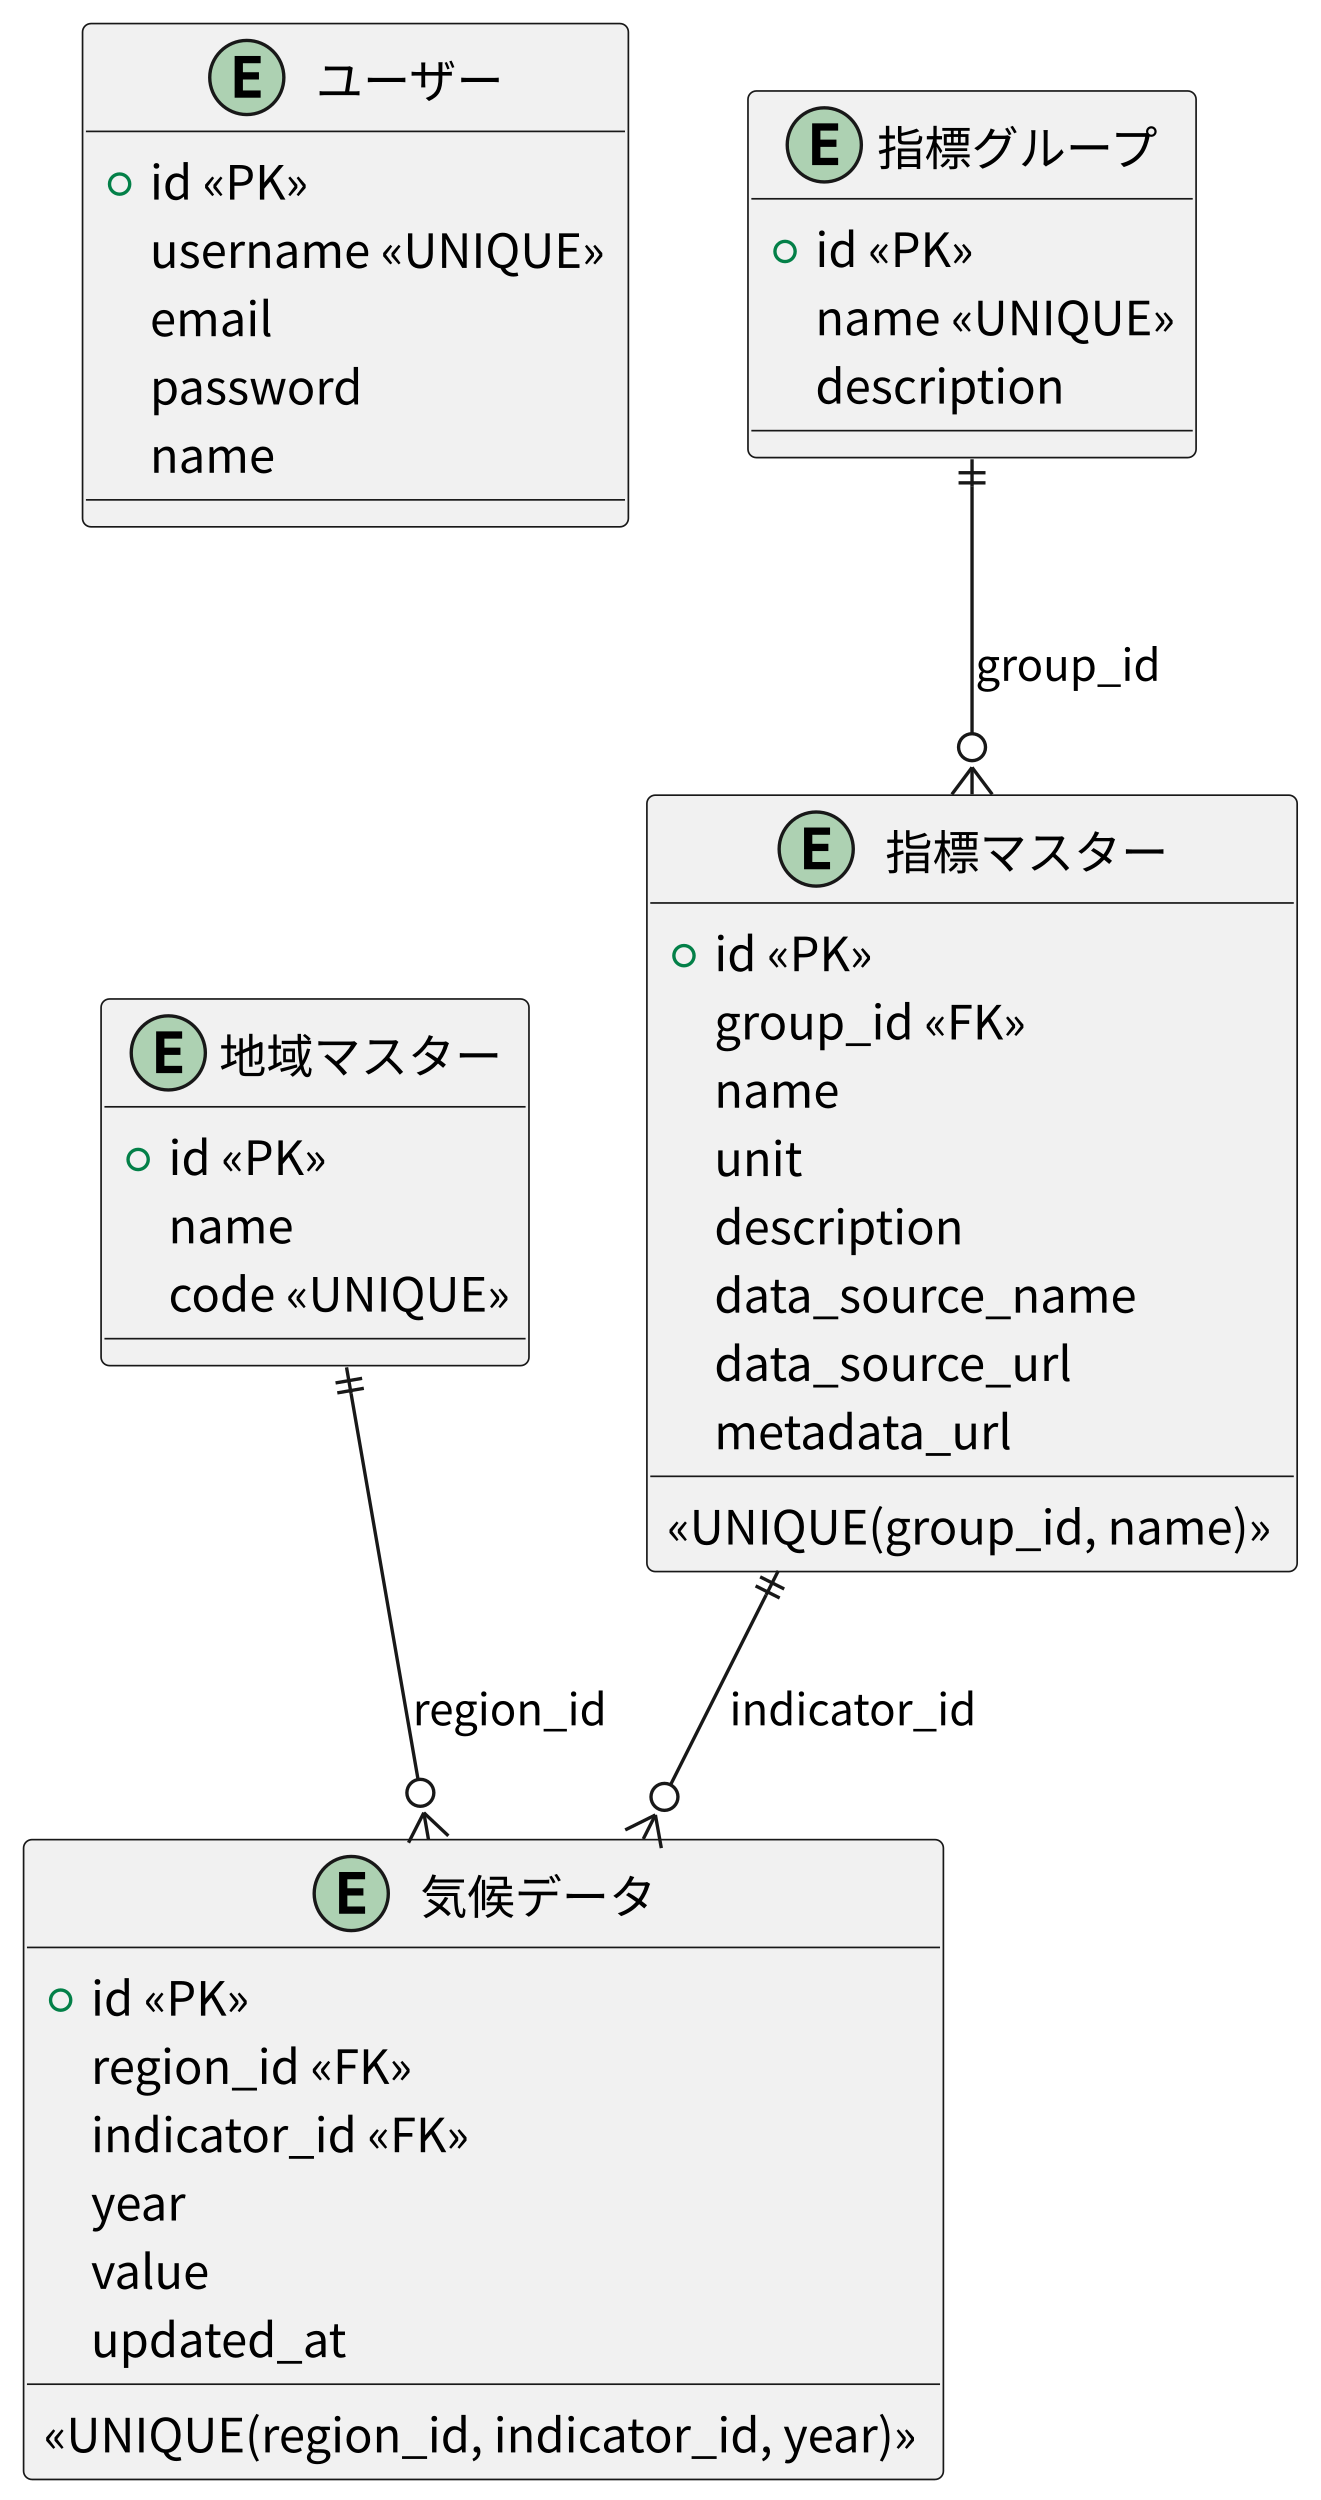
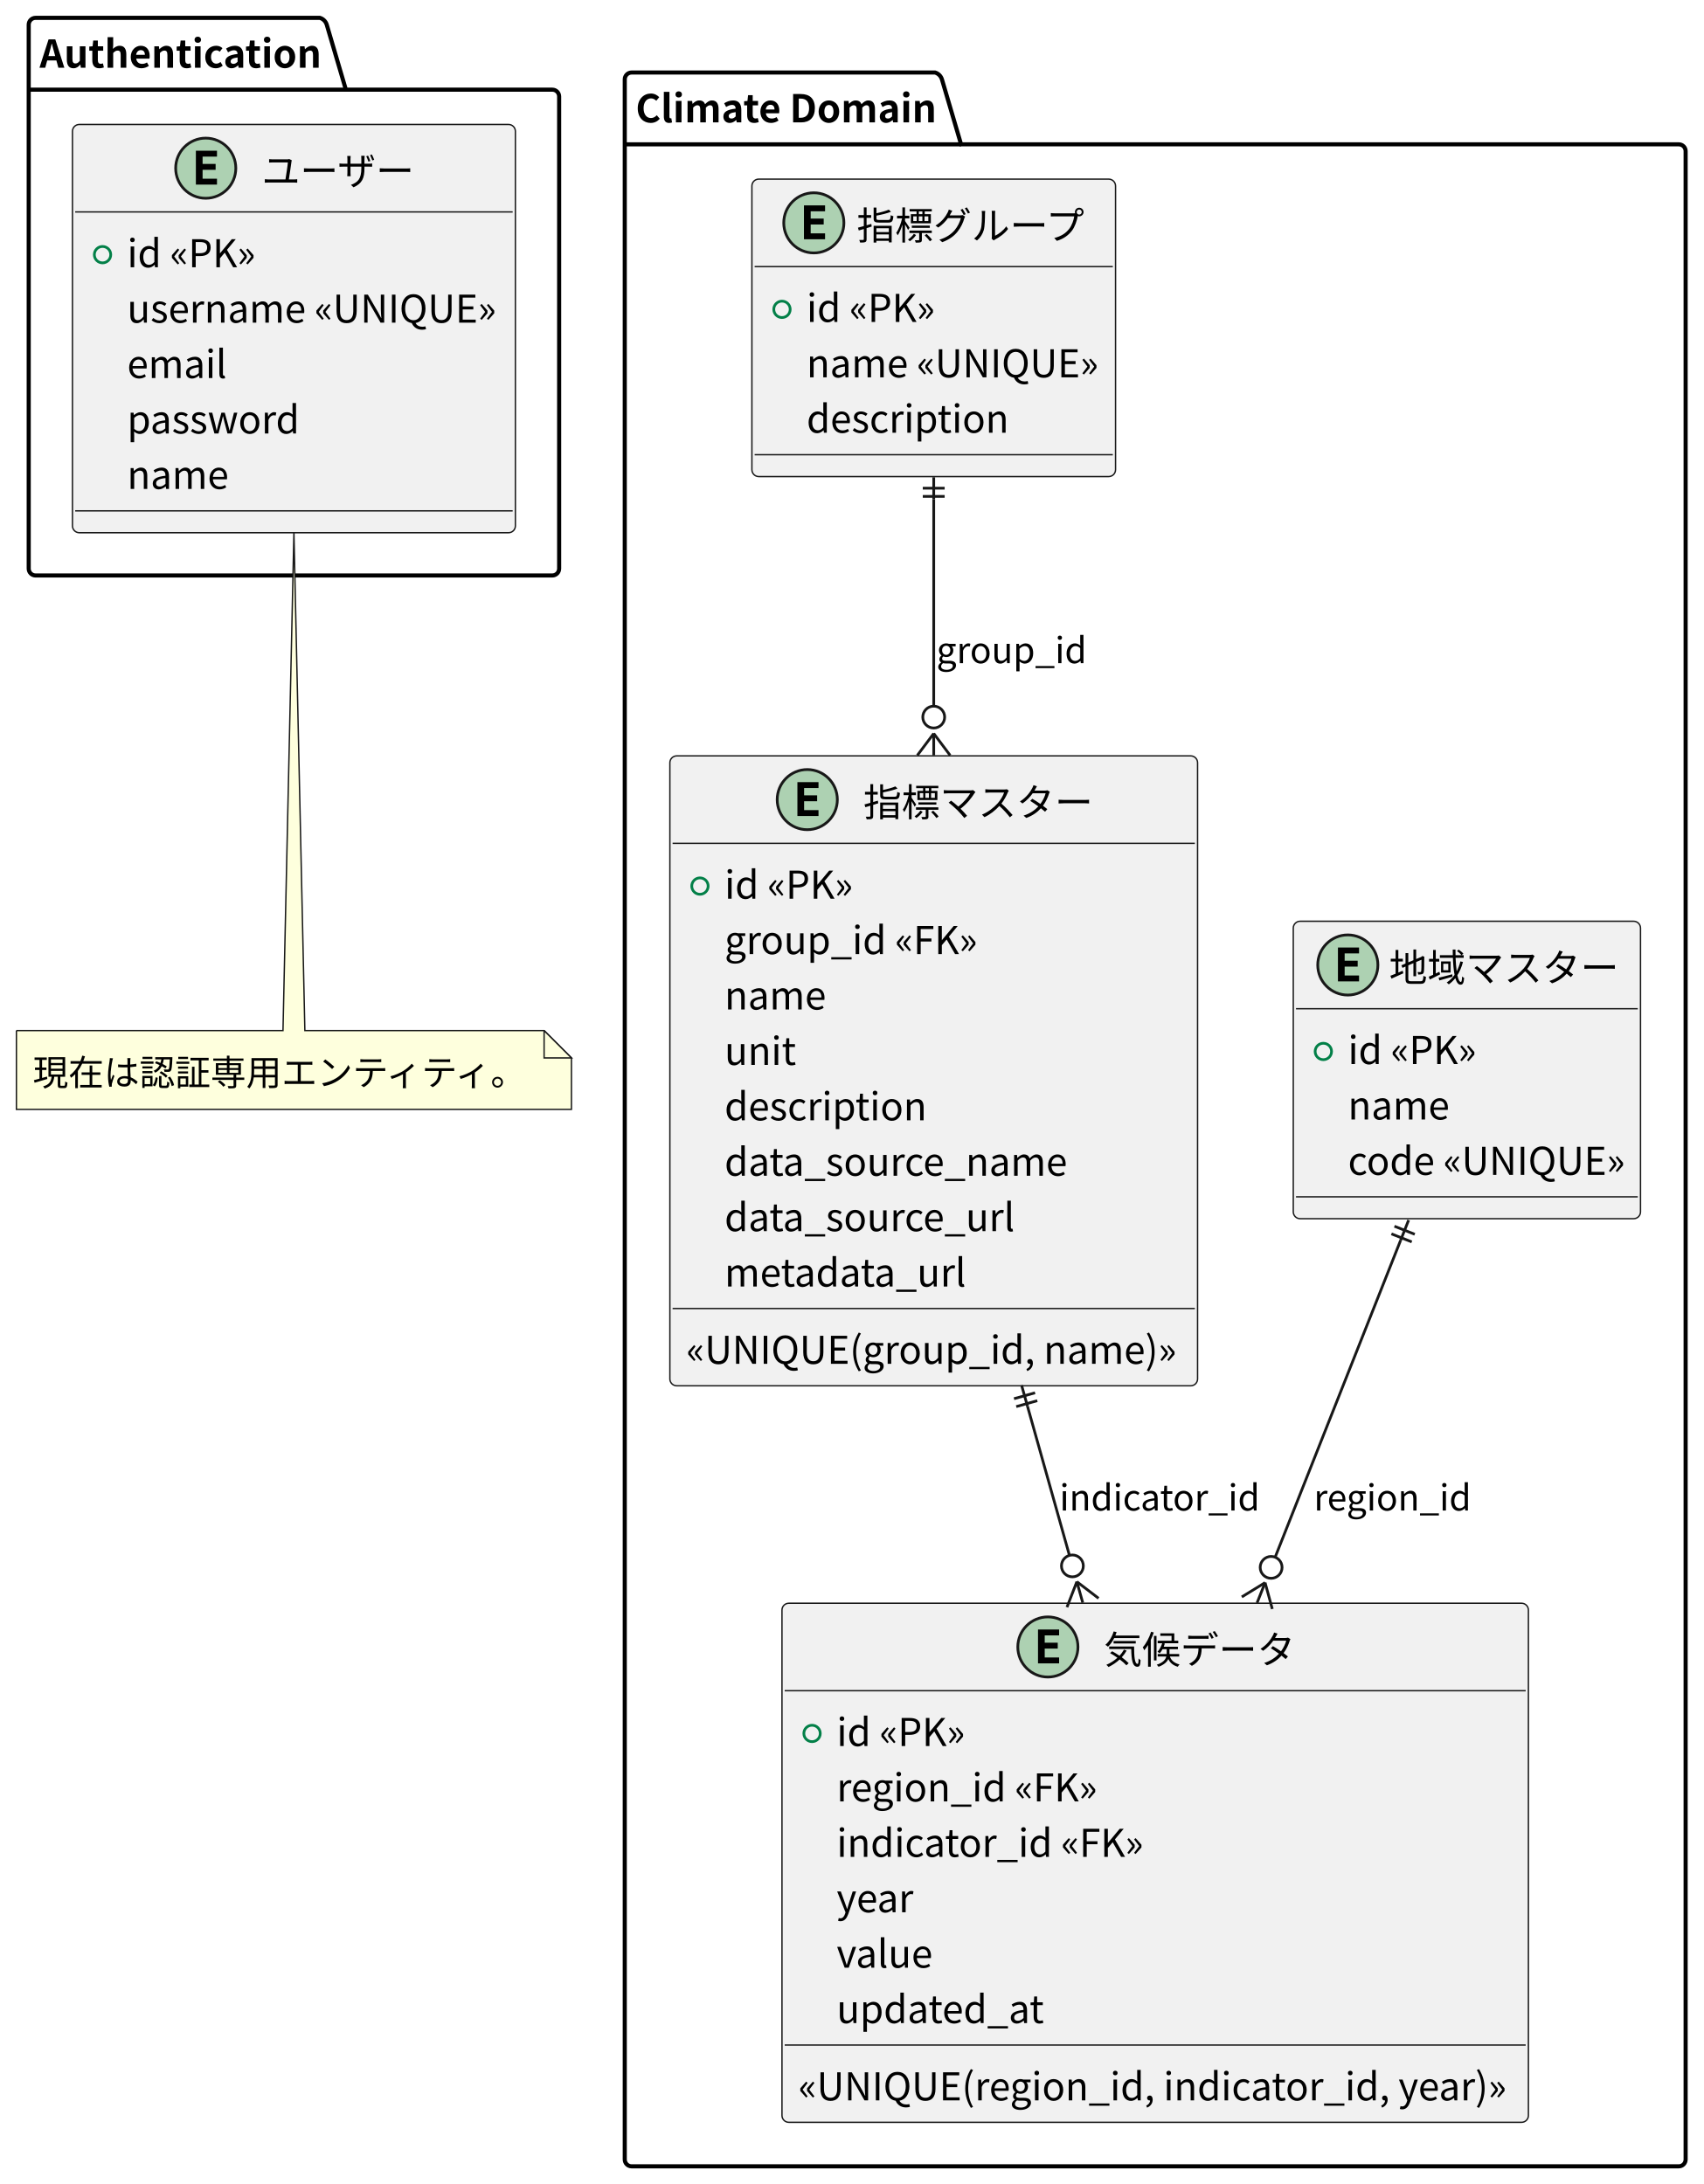
- <svg xmlns="http://www.w3.org/2000/svg" contentStyleType="text/css" height="742px" preserveAspectRatio="none" style="width:392px;height:742px;background:#FFFFFF;" version="1.1" viewBox="0 0 392 742" width="392px" zoomAndPan="magnify">
+ <svg xmlns="http://www.w3.org/2000/svg" contentStyleType="text/css" height="799px" preserveAspectRatio="none" style="width:623px;height:799px;background:#FFFFFF;" version="1.1" viewBox="0 0 623 799" width="623px" zoomAndPan="magnify">
  <defs />
  <g>
+     <g id="cluster_Authentication">
+       <path d="M13,6.532 L117,6.532 A3.75,3.75 0 0 1 119.5,9.032 L126.5,32.804 L202,32.804 A2.5,2.5 0 0 1 204.5,35.304 L204.5,208.032 A2.5,2.5 0 0 1 202,210.532 L13,210.532 A2.5,2.5 0 0 1 10.5,208.032 L10.5,9.032 A2.5,2.5 0 0 1 13,6.532 " fill="none" style="stroke:#000000;stroke-width:1.5;" />
+       <line style="stroke:#000000;stroke-width:1.5;" x1="10.5" x2="126.5" y1="32.804" y2="32.804" />
+       <text fill="#000000" font-family="Noto Sans CJK JP" font-size="14" font-weight="bold" lengthAdjust="spacing" textLength="103" x="14.5" y="24.772">Authentication</text>
+     </g>
+     <g id="cluster_Climate Domain">
+       <path d="M231,26.532 L342,26.532 A3.75,3.75 0 0 1 344.5,29.032 L351.5,52.804 L614,52.804 A2.5,2.5 0 0 1 616.5,55.304 L616.5,790.032 A2.5,2.5 0 0 1 614,792.532 L231,792.532 A2.5,2.5 0 0 1 228.5,790.032 L228.5,29.032 A2.5,2.5 0 0 1 231,26.532 " fill="none" style="stroke:#000000;stroke-width:1.5;" />
+       <line style="stroke:#000000;stroke-width:1.5;" x1="228.5" x2="351.5" y1="52.804" y2="52.804" />
+       <text fill="#000000" font-family="Noto Sans CJK JP" font-size="14" font-weight="bold" lengthAdjust="spacing" textLength="110" x="232.5" y="44.772">Climate Domain</text>
+     </g>
    <g id="elem_User">
-       <rect codeLine="3" fill="#F1F1F1" height="149.36" id="User" rx="2.5" ry="2.5" style="stroke:#181818;stroke-width:0.5;" width="162" x="24.5" y="7" />
-       <ellipse cx="73.25" cy="23" fill="#ADD1B2" rx="11" ry="11" style="stroke:#181818;stroke-width:1.0;" />
-       <path d="M77.359,29 L69.641,29 L69.641,16.609 L77.359,16.609 L77.359,18.766 L72.094,18.766 L72.094,21.438 L76.859,21.438 L76.859,23.594 L72.094,23.594 L72.094,26.844 L77.359,26.844 L77.359,29 Z " fill="#000000" />
-       <text fill="#000000" font-family="Noto Sans CJK JP" font-size="14" lengthAdjust="spacing" textLength="56" x="93.75" y="29.104">ユーザー</text>
-       <line style="stroke:#181818;stroke-width:0.5;" x1="25.5" x2="185.5" y1="39" y2="39" />
-       <ellipse cx="35.5" cy="54.636" fill="none" rx="3" ry="3" style="stroke:#038048;stroke-width:1.0;" />
-       <text fill="#000000" font-family="Noto Sans CJK JP" font-size="14" lengthAdjust="spacing" textLength="48" x="44.5" y="59.24">id «PK»</text>
-       <text fill="#000000" font-family="Noto Sans CJK JP" font-size="14" lengthAdjust="spacing" textLength="136" x="44.5" y="79.512">username «UNIQUE»</text>
-       <text fill="#000000" font-family="Noto Sans CJK JP" font-size="14" lengthAdjust="spacing" textLength="37" x="44.5" y="99.784">email</text>
-       <text fill="#000000" font-family="Noto Sans CJK JP" font-size="14" lengthAdjust="spacing" textLength="64" x="44.5" y="120.056">password</text>
-       <text fill="#000000" font-family="Noto Sans CJK JP" font-size="14" lengthAdjust="spacing" textLength="38" x="44.5" y="140.328">name</text>
-       <line style="stroke:#181818;stroke-width:0.5;" x1="25.5" x2="185.5" y1="148.36" y2="148.36" />
+       <rect codeLine="4" fill="#F1F1F1" height="149.36" id="User" rx="2.5" ry="2.5" style="stroke:#181818;stroke-width:0.5;" width="162" x="26.5" y="45.532" />
+       <ellipse cx="75.25" cy="61.532" fill="#ADD1B2" rx="11" ry="11" style="stroke:#181818;stroke-width:1.0;" />
+       <path d="M79.359,67.532 L71.641,67.532 L71.641,55.141 L79.359,55.141 L79.359,57.298 L74.094,57.298 L74.094,59.969 L78.859,59.969 L78.859,62.126 L74.094,62.126 L74.094,65.376 L79.359,65.376 L79.359,67.532 Z " fill="#000000" />
+       <text fill="#000000" font-family="Noto Sans CJK JP" font-size="14" lengthAdjust="spacing" textLength="56" x="95.75" y="67.636">ユーザー</text>
+       <line style="stroke:#181818;stroke-width:0.5;" x1="27.5" x2="187.5" y1="77.532" y2="77.532" />
+       <ellipse cx="37.5" cy="93.168" fill="none" rx="3" ry="3" style="stroke:#038048;stroke-width:1.0;" />
+       <text fill="#000000" font-family="Noto Sans CJK JP" font-size="14" lengthAdjust="spacing" textLength="48" x="46.5" y="97.772">id «PK»</text>
+       <text fill="#000000" font-family="Noto Sans CJK JP" font-size="14" lengthAdjust="spacing" textLength="136" x="46.5" y="118.044">username «UNIQUE»</text>
+       <text fill="#000000" font-family="Noto Sans CJK JP" font-size="14" lengthAdjust="spacing" textLength="37" x="46.5" y="138.316">email</text>
+       <text fill="#000000" font-family="Noto Sans CJK JP" font-size="14" lengthAdjust="spacing" textLength="64" x="46.5" y="158.588">password</text>
+       <text fill="#000000" font-family="Noto Sans CJK JP" font-size="14" lengthAdjust="spacing" textLength="38" x="46.5" y="178.86">name</text>
+       <line style="stroke:#181818;stroke-width:0.5;" x1="27.5" x2="187.5" y1="186.892" y2="186.892" />
    </g>
    <g id="elem_Region">
-       <rect codeLine="11" fill="#F1F1F1" height="108.816" id="Region" rx="2.5" ry="2.5" style="stroke:#181818;stroke-width:0.5;" width="127" x="30" y="296.5" />
-       <ellipse cx="49.95" cy="312.5" fill="#ADD1B2" rx="11" ry="11" style="stroke:#181818;stroke-width:1.0;" />
-       <path d="M54.059,318.5 L46.341,318.5 L46.341,306.109 L54.059,306.109 L54.059,308.266 L48.794,308.266 L48.794,310.938 L53.559,310.938 L53.559,313.094 L48.794,313.094 L48.794,316.344 L54.059,316.344 L54.059,318.5 Z " fill="#000000" />
-       <text fill="#000000" font-family="Noto Sans CJK JP" font-size="14" lengthAdjust="spacing" textLength="84" x="65.05" y="318.604">地域マスター</text>
-       <line style="stroke:#181818;stroke-width:0.5;" x1="31" x2="156" y1="328.5" y2="328.5" />
-       <ellipse cx="41" cy="344.136" fill="none" rx="3" ry="3" style="stroke:#038048;stroke-width:1.0;" />
-       <text fill="#000000" font-family="Noto Sans CJK JP" font-size="14" lengthAdjust="spacing" textLength="48" x="50" y="348.74">id «PK»</text>
-       <text fill="#000000" font-family="Noto Sans CJK JP" font-size="14" lengthAdjust="spacing" textLength="38" x="50" y="369.012">name</text>
-       <text fill="#000000" font-family="Noto Sans CJK JP" font-size="14" lengthAdjust="spacing" textLength="101" x="50" y="389.284">code «UNIQUE»</text>
-       <line style="stroke:#181818;stroke-width:0.5;" x1="31" x2="156" y1="397.316" y2="397.316" />
+       <rect codeLine="15" fill="#F1F1F1" height="108.816" id="Region" rx="2.5" ry="2.5" style="stroke:#181818;stroke-width:0.5;" width="127" x="473" y="337.032" />
+       <ellipse cx="492.95" cy="353.032" fill="#ADD1B2" rx="11" ry="11" style="stroke:#181818;stroke-width:1.0;" />
+       <path d="M497.059,359.032 L489.341,359.032 L489.341,346.641 L497.059,346.641 L497.059,348.798 L491.794,348.798 L491.794,351.469 L496.559,351.469 L496.559,353.626 L491.794,353.626 L491.794,356.876 L497.059,356.876 L497.059,359.032 Z " fill="#000000" />
+       <text fill="#000000" font-family="Noto Sans CJK JP" font-size="14" lengthAdjust="spacing" textLength="84" x="508.05" y="359.136">地域マスター</text>
+       <line style="stroke:#181818;stroke-width:0.5;" x1="474" x2="599" y1="369.032" y2="369.032" />
+       <ellipse cx="484" cy="384.668" fill="none" rx="3" ry="3" style="stroke:#038048;stroke-width:1.0;" />
+       <text fill="#000000" font-family="Noto Sans CJK JP" font-size="14" lengthAdjust="spacing" textLength="48" x="493" y="389.272">id «PK»</text>
+       <text fill="#000000" font-family="Noto Sans CJK JP" font-size="14" lengthAdjust="spacing" textLength="38" x="493" y="409.544">name</text>
+       <text fill="#000000" font-family="Noto Sans CJK JP" font-size="14" lengthAdjust="spacing" textLength="101" x="493" y="429.816">code «UNIQUE»</text>
+       <line style="stroke:#181818;stroke-width:0.5;" x1="474" x2="599" y1="437.848" y2="437.848" />
    </g>
    <g id="elem_IndicatorGroup">
-       <rect codeLine="17" fill="#F1F1F1" height="108.816" id="IndicatorGroup" rx="2.5" ry="2.5" style="stroke:#181818;stroke-width:0.5;" width="133" x="222" y="27" />
-       <ellipse cx="244.65" cy="43" fill="#ADD1B2" rx="11" ry="11" style="stroke:#181818;stroke-width:1.0;" />
-       <path d="M248.759,49 L241.041,49 L241.041,36.609 L248.759,36.609 L248.759,38.766 L243.494,38.766 L243.494,41.438 L248.259,41.438 L248.259,43.594 L243.494,43.594 L243.494,46.844 L248.759,46.844 L248.759,49 Z " fill="#000000" />
-       <text fill="#000000" font-family="Noto Sans CJK JP" font-size="14" lengthAdjust="spacing" textLength="84" x="260.35" y="49.104">指標グループ</text>
-       <line style="stroke:#181818;stroke-width:0.5;" x1="223" x2="354" y1="59" y2="59" />
-       <ellipse cx="233" cy="74.636" fill="none" rx="3" ry="3" style="stroke:#038048;stroke-width:1.0;" />
-       <text fill="#000000" font-family="Noto Sans CJK JP" font-size="14" lengthAdjust="spacing" textLength="48" x="242" y="79.24">id «PK»</text>
-       <text fill="#000000" font-family="Noto Sans CJK JP" font-size="14" lengthAdjust="spacing" textLength="107" x="242" y="99.512">name «UNIQUE»</text>
-       <text fill="#000000" font-family="Noto Sans CJK JP" font-size="14" lengthAdjust="spacing" textLength="75" x="242" y="119.784">description</text>
-       <line style="stroke:#181818;stroke-width:0.5;" x1="223" x2="354" y1="127.816" y2="127.816" />
+       <rect codeLine="21" fill="#F1F1F1" height="108.816" id="IndicatorGroup" rx="2.5" ry="2.5" style="stroke:#181818;stroke-width:0.5;" width="133" x="275" y="65.532" />
+       <ellipse cx="297.65" cy="81.532" fill="#ADD1B2" rx="11" ry="11" style="stroke:#181818;stroke-width:1.0;" />
+       <path d="M301.759,87.532 L294.041,87.532 L294.041,75.141 L301.759,75.141 L301.759,77.298 L296.494,77.298 L296.494,79.969 L301.259,79.969 L301.259,82.126 L296.494,82.126 L296.494,85.376 L301.759,85.376 L301.759,87.532 Z " fill="#000000" />
+       <text fill="#000000" font-family="Noto Sans CJK JP" font-size="14" lengthAdjust="spacing" textLength="84" x="313.35" y="87.636">指標グループ</text>
+       <line style="stroke:#181818;stroke-width:0.5;" x1="276" x2="407" y1="97.532" y2="97.532" />
+       <ellipse cx="286" cy="113.168" fill="none" rx="3" ry="3" style="stroke:#038048;stroke-width:1.0;" />
+       <text fill="#000000" font-family="Noto Sans CJK JP" font-size="14" lengthAdjust="spacing" textLength="48" x="295" y="117.772">id «PK»</text>
+       <text fill="#000000" font-family="Noto Sans CJK JP" font-size="14" lengthAdjust="spacing" textLength="107" x="295" y="138.044">name «UNIQUE»</text>
+       <text fill="#000000" font-family="Noto Sans CJK JP" font-size="14" lengthAdjust="spacing" textLength="75" x="295" y="158.316">description</text>
+       <line style="stroke:#181818;stroke-width:0.5;" x1="276" x2="407" y1="166.348" y2="166.348" />
    </g>
    <g id="elem_Indicator">
-       <rect codeLine="23" fill="#F1F1F1" height="230.447" id="Indicator" rx="2.5" ry="2.5" style="stroke:#181818;stroke-width:0.5;" width="193" x="192" y="236" />
-       <ellipse cx="242.25" cy="252" fill="#ADD1B2" rx="11" ry="11" style="stroke:#181818;stroke-width:1.0;" />
-       <path d="M246.359,258 L238.641,258 L238.641,245.609 L246.359,245.609 L246.359,247.766 L241.094,247.766 L241.094,250.438 L245.859,250.438 L245.859,252.594 L241.094,252.594 L241.094,255.844 L246.359,255.844 L246.359,258 Z " fill="#000000" />
-       <text fill="#000000" font-family="Noto Sans CJK JP" font-size="14" lengthAdjust="spacing" textLength="84" x="262.75" y="258.104">指標マスター</text>
-       <line style="stroke:#181818;stroke-width:0.5;" x1="193" x2="384" y1="268" y2="268" />
-       <ellipse cx="203" cy="283.636" fill="none" rx="3" ry="3" style="stroke:#038048;stroke-width:1.0;" />
-       <text fill="#000000" font-family="Noto Sans CJK JP" font-size="14" lengthAdjust="spacing" textLength="48" x="212" y="288.24">id «PK»</text>
-       <text fill="#000000" font-family="Noto Sans CJK JP" font-size="14" lengthAdjust="spacing" textLength="94" x="212" y="308.512">group_id «FK»</text>
-       <text fill="#000000" font-family="Noto Sans CJK JP" font-size="14" lengthAdjust="spacing" textLength="38" x="212" y="328.784">name</text>
-       <text fill="#000000" font-family="Noto Sans CJK JP" font-size="14" lengthAdjust="spacing" textLength="27" x="212" y="349.056">unit</text>
-       <text fill="#000000" font-family="Noto Sans CJK JP" font-size="14" lengthAdjust="spacing" textLength="75" x="212" y="369.328">description</text>
-       <text fill="#000000" font-family="Noto Sans CJK JP" font-size="14" lengthAdjust="spacing" textLength="128" x="212" y="389.599">data_source_name</text>
-       <text fill="#000000" font-family="Noto Sans CJK JP" font-size="14" lengthAdjust="spacing" textLength="108" x="212" y="409.871">data_source_url</text>
-       <text fill="#000000" font-family="Noto Sans CJK JP" font-size="14" lengthAdjust="spacing" textLength="90" x="212" y="430.143">metadata_url</text>
-       <line style="stroke:#181818;stroke-width:0.5;" x1="193" x2="384" y1="438.175" y2="438.175" />
-       <text fill="#000000" font-family="Noto Sans CJK JP" font-size="14" lengthAdjust="spacing" textLength="181" x="198" y="458.415">«UNIQUE(group_id, name)»</text>
+       <rect codeLine="27" fill="#F1F1F1" height="230.447" id="Indicator" rx="2.5" ry="2.5" style="stroke:#181818;stroke-width:0.5;" width="193" x="245" y="276.532" />
+       <ellipse cx="295.25" cy="292.532" fill="#ADD1B2" rx="11" ry="11" style="stroke:#181818;stroke-width:1.0;" />
+       <path d="M299.359,298.532 L291.641,298.532 L291.641,286.141 L299.359,286.141 L299.359,288.298 L294.094,288.298 L294.094,290.969 L298.859,290.969 L298.859,293.126 L294.094,293.126 L294.094,296.376 L299.359,296.376 L299.359,298.532 Z " fill="#000000" />
+       <text fill="#000000" font-family="Noto Sans CJK JP" font-size="14" lengthAdjust="spacing" textLength="84" x="315.75" y="298.636">指標マスター</text>
+       <line style="stroke:#181818;stroke-width:0.5;" x1="246" x2="437" y1="308.532" y2="308.532" />
+       <ellipse cx="256" cy="324.168" fill="none" rx="3" ry="3" style="stroke:#038048;stroke-width:1.0;" />
+       <text fill="#000000" font-family="Noto Sans CJK JP" font-size="14" lengthAdjust="spacing" textLength="48" x="265" y="328.772">id «PK»</text>
+       <text fill="#000000" font-family="Noto Sans CJK JP" font-size="14" lengthAdjust="spacing" textLength="94" x="265" y="349.044">group_id «FK»</text>
+       <text fill="#000000" font-family="Noto Sans CJK JP" font-size="14" lengthAdjust="spacing" textLength="38" x="265" y="369.316">name</text>
+       <text fill="#000000" font-family="Noto Sans CJK JP" font-size="14" lengthAdjust="spacing" textLength="27" x="265" y="389.588">unit</text>
+       <text fill="#000000" font-family="Noto Sans CJK JP" font-size="14" lengthAdjust="spacing" textLength="75" x="265" y="409.86">description</text>
+       <text fill="#000000" font-family="Noto Sans CJK JP" font-size="14" lengthAdjust="spacing" textLength="128" x="265" y="430.132">data_source_name</text>
+       <text fill="#000000" font-family="Noto Sans CJK JP" font-size="14" lengthAdjust="spacing" textLength="108" x="265" y="450.403">data_source_url</text>
+       <text fill="#000000" font-family="Noto Sans CJK JP" font-size="14" lengthAdjust="spacing" textLength="90" x="265" y="470.675">metadata_url</text>
+       <line style="stroke:#181818;stroke-width:0.5;" x1="246" x2="437" y1="478.707" y2="478.707" />
+       <text fill="#000000" font-family="Noto Sans CJK JP" font-size="14" lengthAdjust="spacing" textLength="181" x="251" y="498.947">«UNIQUE(group_id, name)»</text>
    </g>
    <g id="elem_ClimateData">
-       <rect codeLine="35" fill="#F1F1F1" height="189.903" id="ClimateData" rx="2.5" ry="2.5" style="stroke:#181818;stroke-width:0.5;" width="273" x="7" y="546" />
-       <ellipse cx="104.25" cy="562" fill="#ADD1B2" rx="11" ry="11" style="stroke:#181818;stroke-width:1.0;" />
-       <path d="M108.359,568 L100.641,568 L100.641,555.609 L108.359,555.609 L108.359,557.766 L103.094,557.766 L103.094,560.438 L107.859,560.438 L107.859,562.594 L103.094,562.594 L103.094,565.844 L108.359,565.844 L108.359,568 Z " fill="#000000" />
-       <text fill="#000000" font-family="Noto Sans CJK JP" font-size="14" lengthAdjust="spacing" textLength="70" x="124.75" y="568.104">気候データ</text>
-       <line style="stroke:#181818;stroke-width:0.5;" x1="8" x2="279" y1="578" y2="578" />
-       <ellipse cx="18" cy="593.636" fill="none" rx="3" ry="3" style="stroke:#038048;stroke-width:1.0;" />
-       <text fill="#000000" font-family="Noto Sans CJK JP" font-size="14" lengthAdjust="spacing" textLength="48" x="27" y="598.24">id «PK»</text>
-       <text fill="#000000" font-family="Noto Sans CJK JP" font-size="14" lengthAdjust="spacing" textLength="97" x="27" y="618.512">region_id «FK»</text>
-       <text fill="#000000" font-family="Noto Sans CJK JP" font-size="14" lengthAdjust="spacing" textLength="114" x="27" y="638.784">indicator_id «FK»</text>
-       <text fill="#000000" font-family="Noto Sans CJK JP" font-size="14" lengthAdjust="spacing" textLength="28" x="27" y="659.056">year</text>
-       <text fill="#000000" font-family="Noto Sans CJK JP" font-size="14" lengthAdjust="spacing" textLength="36" x="27" y="679.328">value</text>
-       <text fill="#000000" font-family="Noto Sans CJK JP" font-size="14" lengthAdjust="spacing" textLength="78" x="27" y="699.6">updated_at</text>
-       <line style="stroke:#181818;stroke-width:0.5;" x1="8" x2="279" y1="707.631" y2="707.631" />
-       <text fill="#000000" font-family="Noto Sans CJK JP" font-size="14" lengthAdjust="spacing" textLength="261" x="13" y="727.871">«UNIQUE(region_id, indicator_id, year)»</text>
+       <rect codeLine="39" fill="#F1F1F1" height="189.903" id="ClimateData" rx="2.5" ry="2.5" style="stroke:#181818;stroke-width:0.5;" width="273" x="286" y="586.532" />
+       <ellipse cx="383.25" cy="602.532" fill="#ADD1B2" rx="11" ry="11" style="stroke:#181818;stroke-width:1.0;" />
+       <path d="M387.359,608.532 L379.641,608.532 L379.641,596.141 L387.359,596.141 L387.359,598.298 L382.094,598.298 L382.094,600.97 L386.859,600.97 L386.859,603.126 L382.094,603.126 L382.094,606.376 L387.359,606.376 L387.359,608.532 Z " fill="#000000" />
+       <text fill="#000000" font-family="Noto Sans CJK JP" font-size="14" lengthAdjust="spacing" textLength="70" x="403.75" y="608.636">気候データ</text>
+       <line style="stroke:#181818;stroke-width:0.5;" x1="287" x2="558" y1="618.532" y2="618.532" />
+       <ellipse cx="297" cy="634.168" fill="none" rx="3" ry="3" style="stroke:#038048;stroke-width:1.0;" />
+       <text fill="#000000" font-family="Noto Sans CJK JP" font-size="14" lengthAdjust="spacing" textLength="48" x="306" y="638.772">id «PK»</text>
+       <text fill="#000000" font-family="Noto Sans CJK JP" font-size="14" lengthAdjust="spacing" textLength="97" x="306" y="659.044">region_id «FK»</text>
+       <text fill="#000000" font-family="Noto Sans CJK JP" font-size="14" lengthAdjust="spacing" textLength="114" x="306" y="679.316">indicator_id «FK»</text>
+       <text fill="#000000" font-family="Noto Sans CJK JP" font-size="14" lengthAdjust="spacing" textLength="28" x="306" y="699.588">year</text>
+       <text fill="#000000" font-family="Noto Sans CJK JP" font-size="14" lengthAdjust="spacing" textLength="36" x="306" y="719.86">value</text>
+       <text fill="#000000" font-family="Noto Sans CJK JP" font-size="14" lengthAdjust="spacing" textLength="78" x="306" y="740.131">updated_at</text>
+       <line style="stroke:#181818;stroke-width:0.5;" x1="287" x2="558" y1="748.163" y2="748.163" />
+       <text fill="#000000" font-family="Noto Sans CJK JP" font-size="14" lengthAdjust="spacing" textLength="261" x="292" y="768.403">«UNIQUE(region_id, indicator_id, year)»</text>
+     </g>
+     <g id="elem_GMN12">
+       <path d="M6,377.032 L6,405.856 A0,0 0 0 0 6,405.856 L209,405.856 A0,0 0 0 0 209,405.856 L209,387.032 L199,377.032 L111.5,377.032 L107.5,194.672 L103.5,377.032 L6,377.032 A0,0 0 0 0 6,377.032 " fill="#FEFFDD" style="stroke:#181818;stroke-width:0.5;" />
+       <path d="M199,377.032 L199,387.032 L209,387.032 L199,377.032 " fill="#FEFFDD" style="stroke:#181818;stroke-width:0.5;" />
+       <text fill="#000000" font-family="Noto Sans CJK JP" font-size="13" lengthAdjust="spacing" textLength="182" x="12" y="397.112">現在は認証専用エンティティ。</text>
    </g>
    <g id="link_IndicatorGroup_Indicator">
-       <path codeLine="45" d="M288.5,144.31 C288.5,172.92 288.5,183.23 288.5,217.77 " fill="none" id="IndicatorGroup-Indicator" style="stroke:#181818;stroke-width:1.0;" />
-       <line style="stroke:#181818;stroke-width:1.0;" x1="284.5" x2="292.5" y1="140.31" y2="140.31" />
-       <line style="stroke:#181818;stroke-width:1.0;" x1="284.5" x2="292.5" y1="143.31" y2="143.31" />
-       <line style="stroke:#181818;stroke-width:1.0;" x1="288.5" x2="288.5" y1="144.31" y2="136.31" />
-       <line style="stroke:#181818;stroke-width:1.0;" x1="288.5" x2="294.5" y1="227.77" y2="235.77" />
-       <line style="stroke:#181818;stroke-width:1.0;" x1="288.5" x2="282.5" y1="227.77" y2="235.77" />
-       <line style="stroke:#181818;stroke-width:1.0;" x1="288.5" x2="288.5" y1="227.77" y2="235.77" />
-       <ellipse cx="288.5" cy="221.77" fill="none" rx="4" ry="4" style="stroke:#181818;stroke-width:1.0;" />
-       <text fill="#000000" font-family="Noto Sans CJK JP" font-size="13" lengthAdjust="spacing" textLength="55" x="289.5" y="202.08">group_id</text>
+       <path codeLine="49" d="M341.5,182.602 C341.5,211.762 341.5,223.022 341.5,258.342 " fill="none" id="IndicatorGroup-Indicator" style="stroke:#181818;stroke-width:1.0;" />
+       <line style="stroke:#181818;stroke-width:1.0;" x1="337.5" x2="345.5" y1="178.602" y2="178.602" />
+       <line style="stroke:#181818;stroke-width:1.0;" x1="337.5" x2="345.5" y1="181.602" y2="181.602" />
+       <line style="stroke:#181818;stroke-width:1.0;" x1="341.5" x2="341.5" y1="182.602" y2="174.602" />
+       <line style="stroke:#181818;stroke-width:1.0;" x1="341.5" x2="347.5" y1="268.342" y2="276.342" />
+       <line style="stroke:#181818;stroke-width:1.0;" x1="341.5" x2="335.5" y1="268.342" y2="276.342" />
+       <line style="stroke:#181818;stroke-width:1.0;" x1="341.5" x2="341.5" y1="268.342" y2="276.342" />
+       <ellipse cx="341.5" cy="262.342" fill="none" rx="4" ry="4" style="stroke:#181818;stroke-width:1.0;" />
+       <text fill="#000000" font-family="Noto Sans CJK JP" font-size="13" lengthAdjust="spacing" textLength="55" x="342.5" y="242.612">group_id</text>
    </g>
    <g id="link_Region_ClimateData">
-       <path codeLine="47" d="M104.217,413.712 C111.037,453.032 116.021,481.745 124.081,528.165 " fill="none" id="Region-ClimateData" style="stroke:#181818;stroke-width:1.0;" />
-       <line style="stroke:#181818;stroke-width:1.0;" x1="99.592" x2="107.475" y1="410.455" y2="409.088" />
-       <line style="stroke:#181818;stroke-width:1.0;" x1="100.105" x2="107.987" y1="413.411" y2="412.043" />
-       <line style="stroke:#181818;stroke-width:1.0;" x1="104.217" x2="102.85" y1="413.712" y2="405.83" />
-       <line style="stroke:#181818;stroke-width:1.0;" x1="125.791" x2="133.072" y1="538.018" y2="544.874" />
-       <line style="stroke:#181818;stroke-width:1.0;" x1="125.791" x2="121.248" y1="538.018" y2="546.926" />
-       <line style="stroke:#181818;stroke-width:1.0;" x1="125.791" x2="127.16" y1="538.018" y2="545.9" />
-       <ellipse cx="124.765" cy="532.106" fill="none" rx="4" ry="4" style="stroke:#181818;stroke-width:1.0;" />
-       <text fill="#000000" font-family="Noto Sans CJK JP" font-size="13" lengthAdjust="spacing" textLength="58" x="122.5" y="512.08">region_id</text>
+       <path codeLine="51" d="M512.246,453.801 C496.686,493.121 484.743,523.275 466.373,569.695 " fill="none" id="Region-ClimateData" style="stroke:#181818;stroke-width:1.0;" />
+       <line style="stroke:#181818;stroke-width:1.0;" x1="509.999" x2="517.438" y1="448.61" y2="451.553" />
+       <line style="stroke:#181818;stroke-width:1.0;" x1="508.895" x2="516.334" y1="451.399" y2="454.343" />
+       <line style="stroke:#181818;stroke-width:1.0;" x1="512.246" x2="515.19" y1="453.801" y2="446.362" />
+       <line style="stroke:#181818;stroke-width:1.0;" x1="462.694" x2="465.329" y1="578.993" y2="588.64" />
+       <line style="stroke:#181818;stroke-width:1.0;" x1="462.694" x2="454.171" y1="578.993" y2="584.224" />
+       <line style="stroke:#181818;stroke-width:1.0;" x1="462.694" x2="459.75" y1="578.993" y2="586.432" />
+       <ellipse cx="464.902" cy="573.414" fill="none" rx="4" ry="4" style="stroke:#181818;stroke-width:1.0;" />
+       <text fill="#000000" font-family="Noto Sans CJK JP" font-size="13" lengthAdjust="spacing" textLength="58" x="480.5" y="552.612">region_id</text>
    </g>
    <g id="link_Indicator_ClimateData">
-       <path codeLine="48" d="M227.383,473.386 C214.103,499.766 211.815,504.323 199.015,529.743 " fill="none" id="Indicator-ClimateData" style="stroke:#181818;stroke-width:1.0;" />
-       <line style="stroke:#181818;stroke-width:1.0;" x1="225.609" x2="232.754" y1="468.014" y2="471.611" />
-       <line style="stroke:#181818;stroke-width:1.0;" x1="224.26" x2="231.405" y1="470.694" y2="474.291" />
-       <line style="stroke:#181818;stroke-width:1.0;" x1="227.383" x2="230.98" y1="473.386" y2="466.24" />
-       <line style="stroke:#181818;stroke-width:1.0;" x1="194.518" x2="196.279" y1="538.675" y2="548.518" />
-       <line style="stroke:#181818;stroke-width:1.0;" x1="194.518" x2="185.561" y1="538.675" y2="543.122" />
-       <line style="stroke:#181818;stroke-width:1.0;" x1="194.518" x2="190.92" y1="538.675" y2="545.82" />
-       <ellipse cx="197.216" cy="533.316" fill="none" rx="4" ry="4" style="stroke:#181818;stroke-width:1.0;" />
-       <text fill="#000000" font-family="Noto Sans CJK JP" font-size="13" lengthAdjust="spacing" textLength="75" x="216.5" y="512.08">indicator_id</text>
+       <path codeLine="52" d="M375.796,514.473 C383.216,540.853 383.986,543.604 391.136,569.024 " fill="none" id="Indicator-ClimateData" style="stroke:#181818;stroke-width:1.0;" />
+       <line style="stroke:#181818;stroke-width:1.0;" x1="370.863" x2="378.564" y1="511.706" y2="509.539" />
+       <line style="stroke:#181818;stroke-width:1.0;" x1="371.675" x2="379.376" y1="514.594" y2="512.427" />
+       <line style="stroke:#181818;stroke-width:1.0;" x1="375.796" x2="373.63" y1="514.473" y2="506.772" />
+       <line style="stroke:#181818;stroke-width:1.0;" x1="393.844" x2="401.786" y1="578.651" y2="584.727" />
+       <line style="stroke:#181818;stroke-width:1.0;" x1="393.844" x2="390.234" y1="578.651" y2="587.977" />
+       <line style="stroke:#181818;stroke-width:1.0;" x1="393.844" x2="396.01" y1="578.651" y2="586.352" />
+       <ellipse cx="392.219" cy="572.875" fill="none" rx="4" ry="4" style="stroke:#181818;stroke-width:1.0;" />
+       <text fill="#000000" font-family="Noto Sans CJK JP" font-size="13" lengthAdjust="spacing" textLength="75" x="387.5" y="552.612">indicator_id</text>
    </g>
  </g>
</svg>
